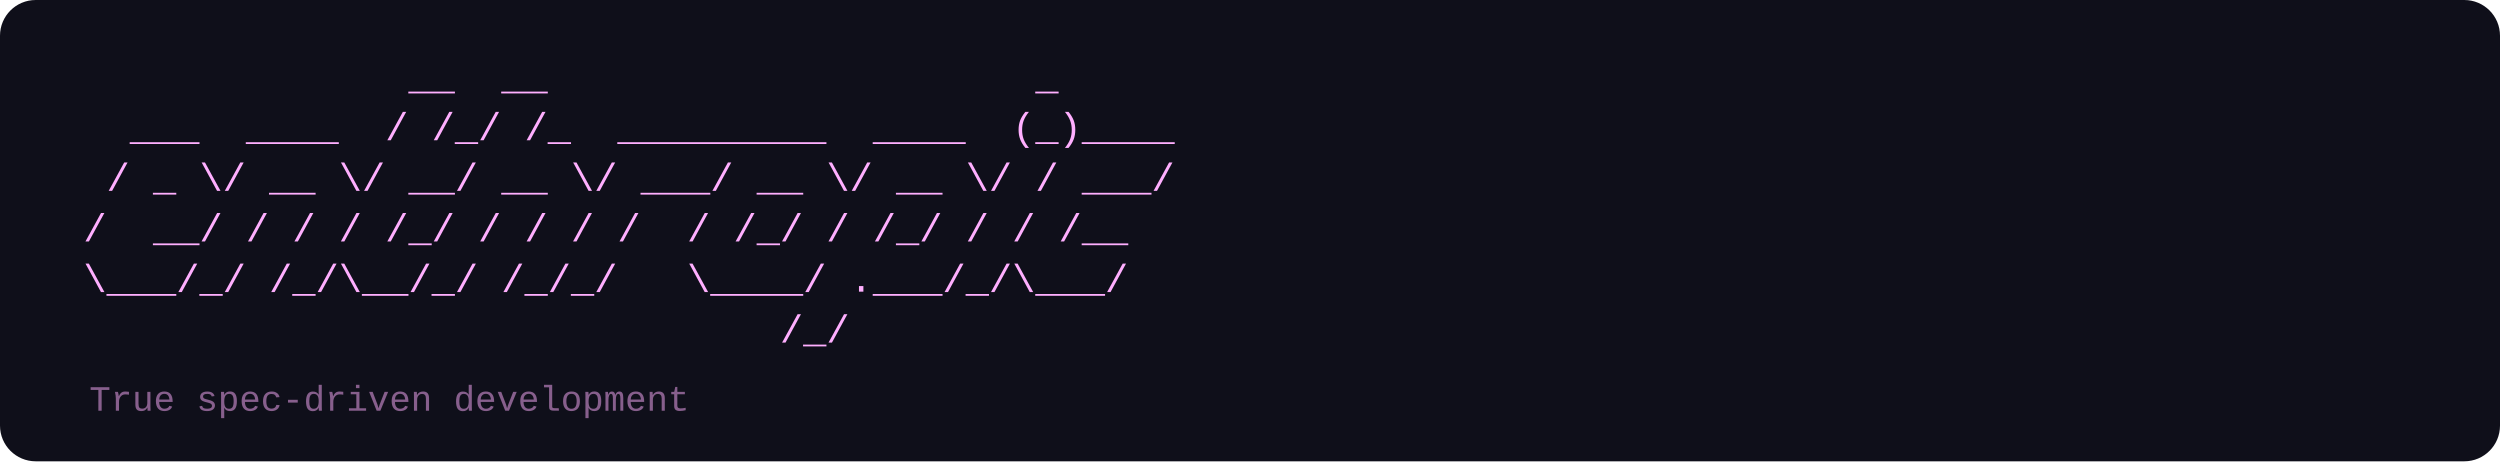
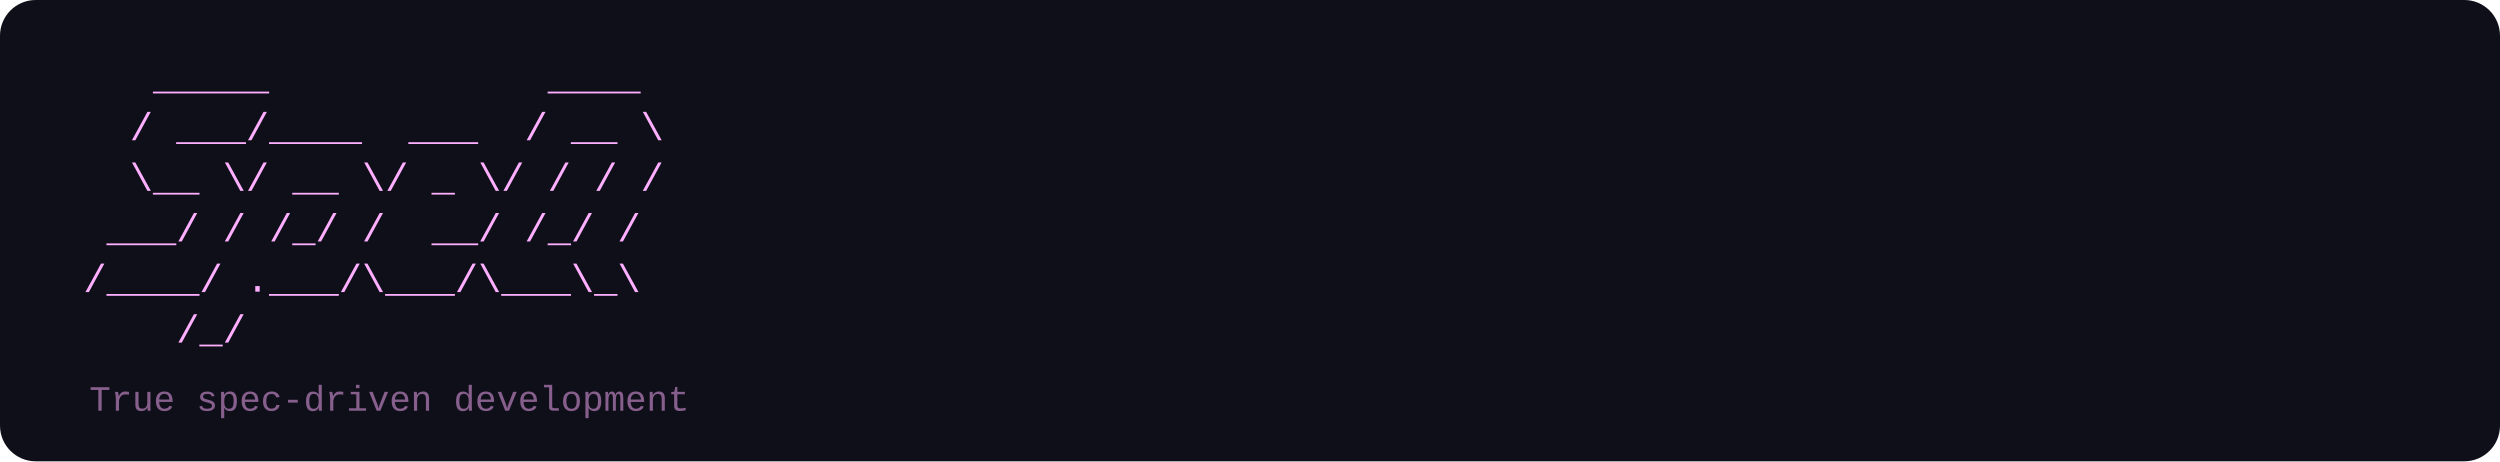
<svg xmlns="http://www.w3.org/2000/svg" width="840" height="155" viewBox="0 0 840 155">
  <rect width="840" height="155" fill="#0f0f1a" rx="12" />
  <text font-family="'Courier New', 'Lucida Console', monospace" font-size="13" fill="#ffafff" xml:space="preserve">
-     <tspan x="28" y="30">              __  __                     _     </tspan>
-     <tspan x="28" dy="17">  ___  ____  / /_/ /_  _________  ____  (_)____</tspan>
-     <tspan x="28" dy="17"> / _ \/ __ \/ __/ __ \/ ___/ __ \/ __ \/ / ___/</tspan>
-     <tspan x="28" dy="17">/  __/ / / / /_/ / / / /  / /_/ / /_/ / / /__  </tspan>
-     <tspan x="28" dy="17">\___/_/ /_/\__/_/ /_/_/   \____/ .___/_/\___/  </tspan>
-     <tspan x="28" dy="17">                              /_/              </tspan>
+     <tspan x="28" y="30">   _____            ____  </tspan>
+     <tspan x="28" dy="17">  / ___/____  ___  / __ \</tspan>
+     <tspan x="28" dy="17">  \__ \/ __ \/ _ \/ / / /</tspan>
+     <tspan x="28" dy="17"> ___/ / /_/ /  __/ /_/ / </tspan>
+     <tspan x="28" dy="17">/____/ .___/\___/\___\_\ </tspan>
+     <tspan x="28" dy="17">    /_/                  </tspan>
  </text>
  <text x="30" y="138" font-family="'Courier New', monospace" font-size="12" fill="#ffafff" opacity="0.5">True spec-driven development</text>
</svg>
